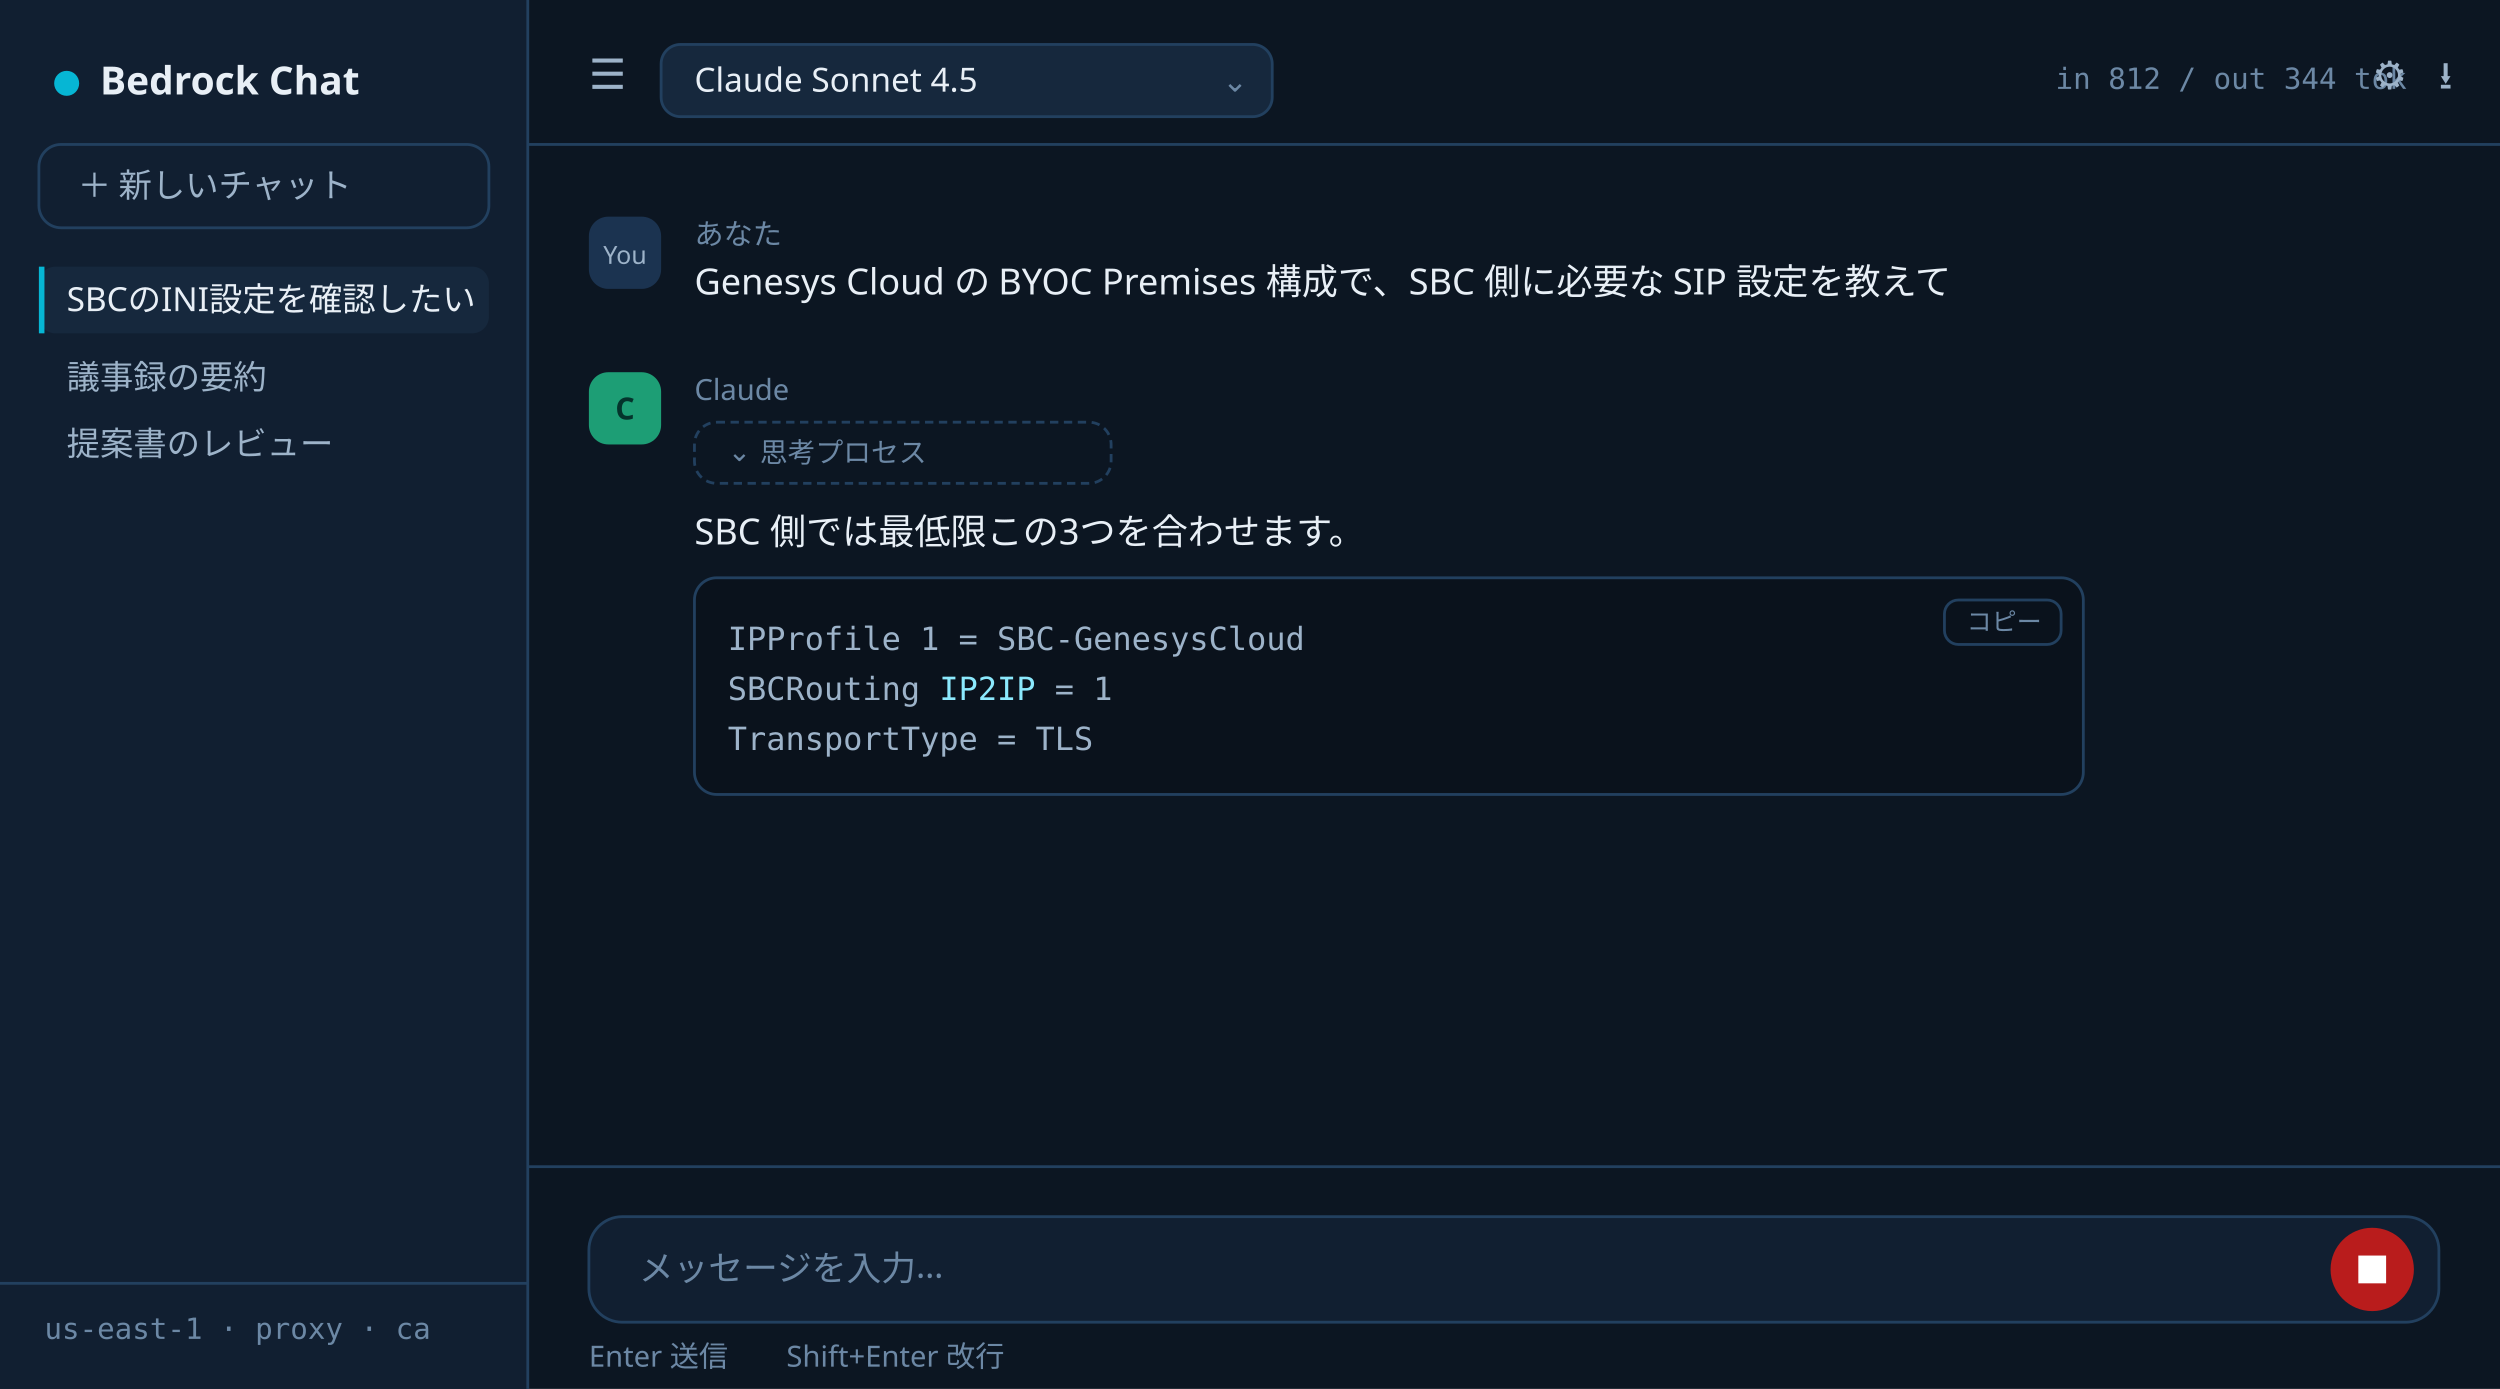
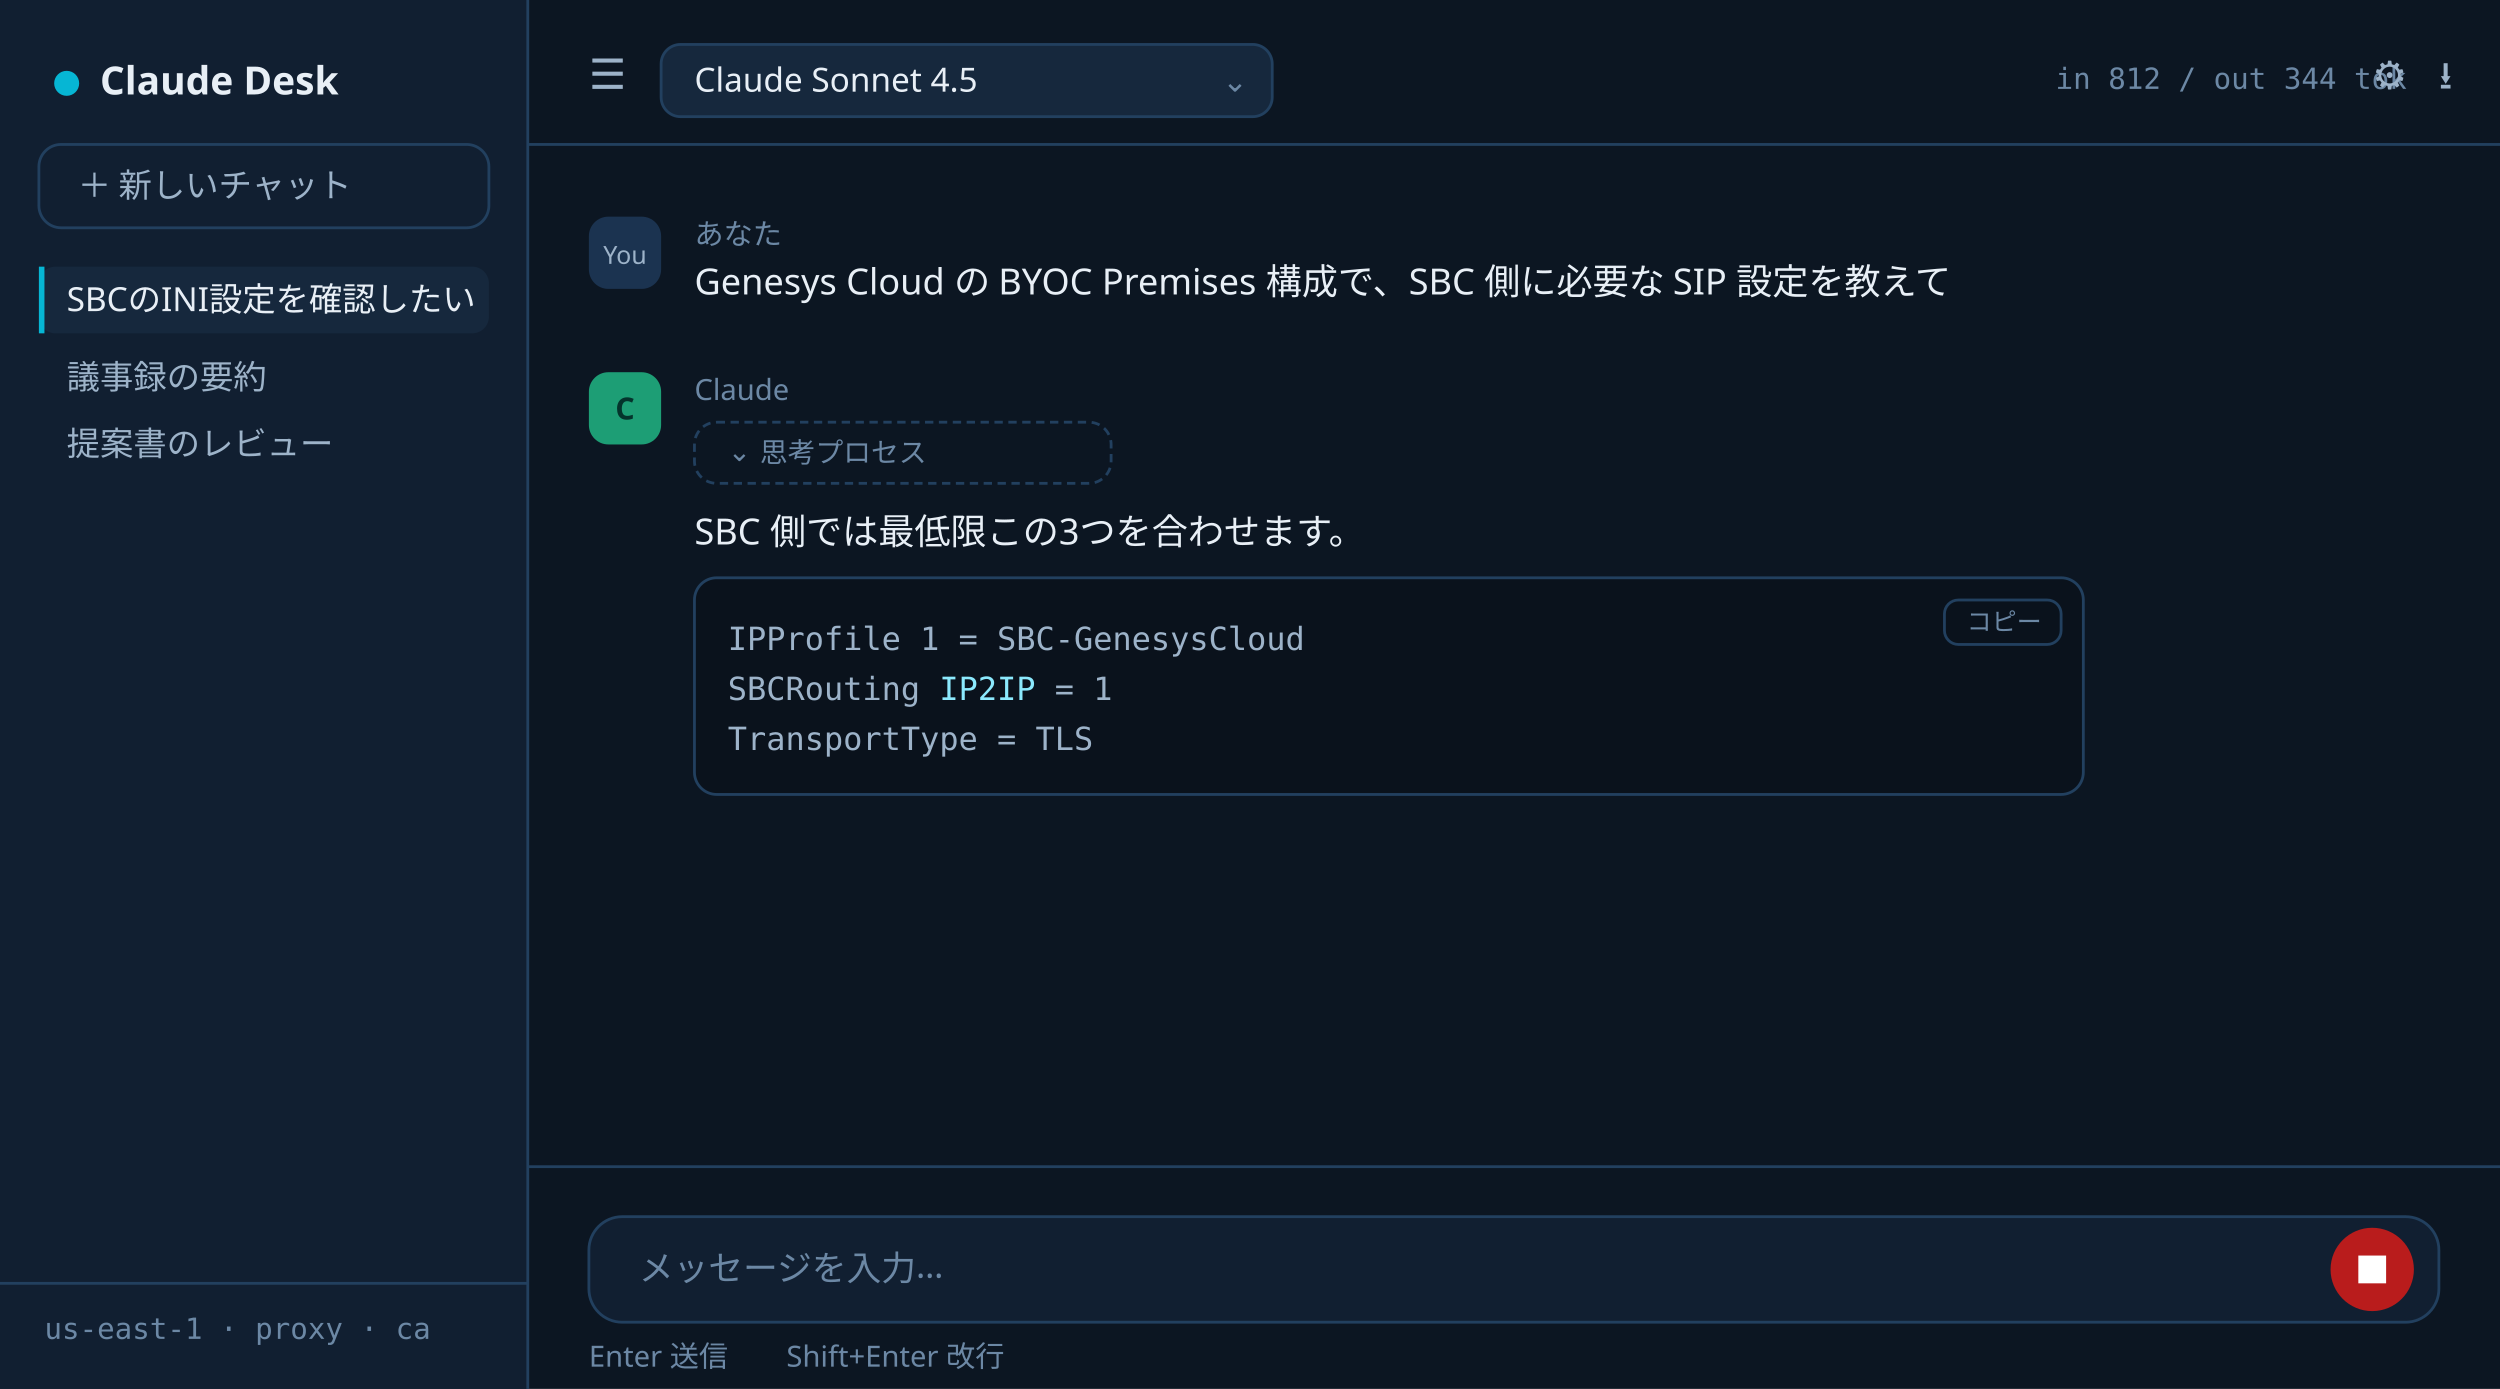
<svg xmlns="http://www.w3.org/2000/svg" viewBox="0 0 900 500" font-family="Segoe UI, Hiragino Kaku Gothic ProN, sans-serif">
  <rect width="900" height="500" fill="#0C1622" />
  <rect x="0" y="0" width="190" height="500" fill="#111F31" />
  <line x1="190" y1="0" x2="190" y2="500" stroke="#22405F" stroke-width="1" />
  <circle cx="24" cy="30" r="4.5" fill="#06B6D4" />
-   <text x="36" y="34" fill="#E8EFF6" font-size="14" font-weight="600">Bedrock Chat</text>
+   <text x="36" y="34" fill="#E8EFF6" font-size="14" font-weight="600">Claude Desk</text>
  <rect x="14" y="52" width="162" height="30" rx="8" fill="none" stroke="#22405F" />
  <text x="28" y="71" fill="#9DB3C9" font-size="12">＋ 新しいチャット</text>
  <rect x="14" y="96" width="162" height="24" rx="6" fill="#16283D" />
  <rect x="14" y="96" width="2" height="24" fill="#06B6D4" />
  <text x="24" y="112" fill="#E8EFF6" font-size="12">SBCのINI設定を確認したい</text>
  <text x="24" y="140" fill="#9DB3C9" font-size="12">議事録の要約</text>
  <text x="24" y="164" fill="#9DB3C9" font-size="12">提案書のレビュー</text>
  <line x1="0" y1="462" x2="190" y2="462" stroke="#22405F" stroke-width="1" />
  <text x="16" y="482" fill="#6C88A5" font-size="10.5" font-family="Consolas, monospace">us-east-1 · proxy · ca</text>
  <line x1="190" y1="52" x2="900" y2="52" stroke="#22405F" stroke-width="1" />
  <text x="212" y="32" fill="#9DB3C9" font-size="15">☰</text>
  <rect x="238" y="16" width="220" height="26" rx="7" fill="#16283D" stroke="#22405F" />
  <text x="250" y="33" fill="#E8EFF6" font-size="12">Claude Sonnet 4.5</text>
  <text x="440" y="33" fill="#6C88A5" font-size="11">⌄</text>
  <text x="740" y="32" fill="#6C88A5" font-size="10.5" font-family="Consolas, monospace">in 812 / out 344 tok</text>
  <text x="854" y="32" fill="#9DB3C9" font-size="14">⚙</text>
  <text x="878" y="32" fill="#9DB3C9" font-size="14">⭳</text>
  <rect x="212" y="78" width="26" height="26" rx="7" fill="#1B3350" />
  <text x="225" y="95" fill="#9DB3C9" font-size="9" text-anchor="middle">You</text>
  <text x="250" y="88" fill="#6C88A5" font-size="10.5">あなた</text>
  <text x="250" y="106" fill="#E8EFF6" font-size="13">Genesys Cloud の BYOC Premises 構成で、SBC 側に必要な SIP 設定を教えて</text>
  <rect x="212" y="134" width="26" height="26" rx="7" fill="#1D9E75" />
  <text x="225" y="151" fill="#04342C" font-size="11" text-anchor="middle" font-weight="600">C</text>
  <text x="250" y="144" fill="#6C88A5" font-size="10.5">Claude</text>
  <rect x="250" y="152" width="150" height="22" rx="8" fill="none" stroke="#22405F" stroke-dasharray="3,2" />
  <text x="262" y="166" fill="#6C88A5" font-size="10">⌄ 思考プロセス</text>
  <text x="250" y="196" fill="#E8EFF6" font-size="13">SBC 側では最低限この3つを合わせます。</text>
  <rect x="250" y="208" width="500" height="78" rx="8" fill="#0A121C" stroke="#22405F" />
  <rect x="700" y="216" width="42" height="16" rx="5" fill="none" stroke="#22405F" />
  <text x="708" y="227" fill="#6C88A5" font-size="9">コピー</text>
  <text x="262" y="234" fill="#9DB3C9" font-size="11.5" font-family="Consolas, monospace">IPProfile 1 = SBC-GenesysCloud</text>
  <text x="262" y="252" fill="#9DB3C9" font-size="11.5" font-family="Consolas, monospace">SBCRouting <tspan fill="#8BE9FD">IP2IP</tspan> = 1</text>
  <text x="262" y="270" fill="#9DB3C9" font-size="11.5" font-family="Consolas, monospace">TransportType = TLS</text>
  <line x1="190" y1="420" x2="900" y2="420" stroke="#22405F" stroke-width="1" />
  <rect x="212" y="438" width="666" height="38" rx="12" fill="#111F31" stroke="#22405F" />
  <text x="230" y="461" fill="#6C88A5" font-size="12.5">メッセージを入力…</text>
  <circle cx="854" cy="457" r="15" fill="#B91C1C" />
  <rect x="849" y="452" width="10" height="10" fill="#fff" />
  <text x="212" y="492" fill="#6C88A5" font-size="10.5">Enter 送信　　Shift+Enter 改行</text>
</svg>
